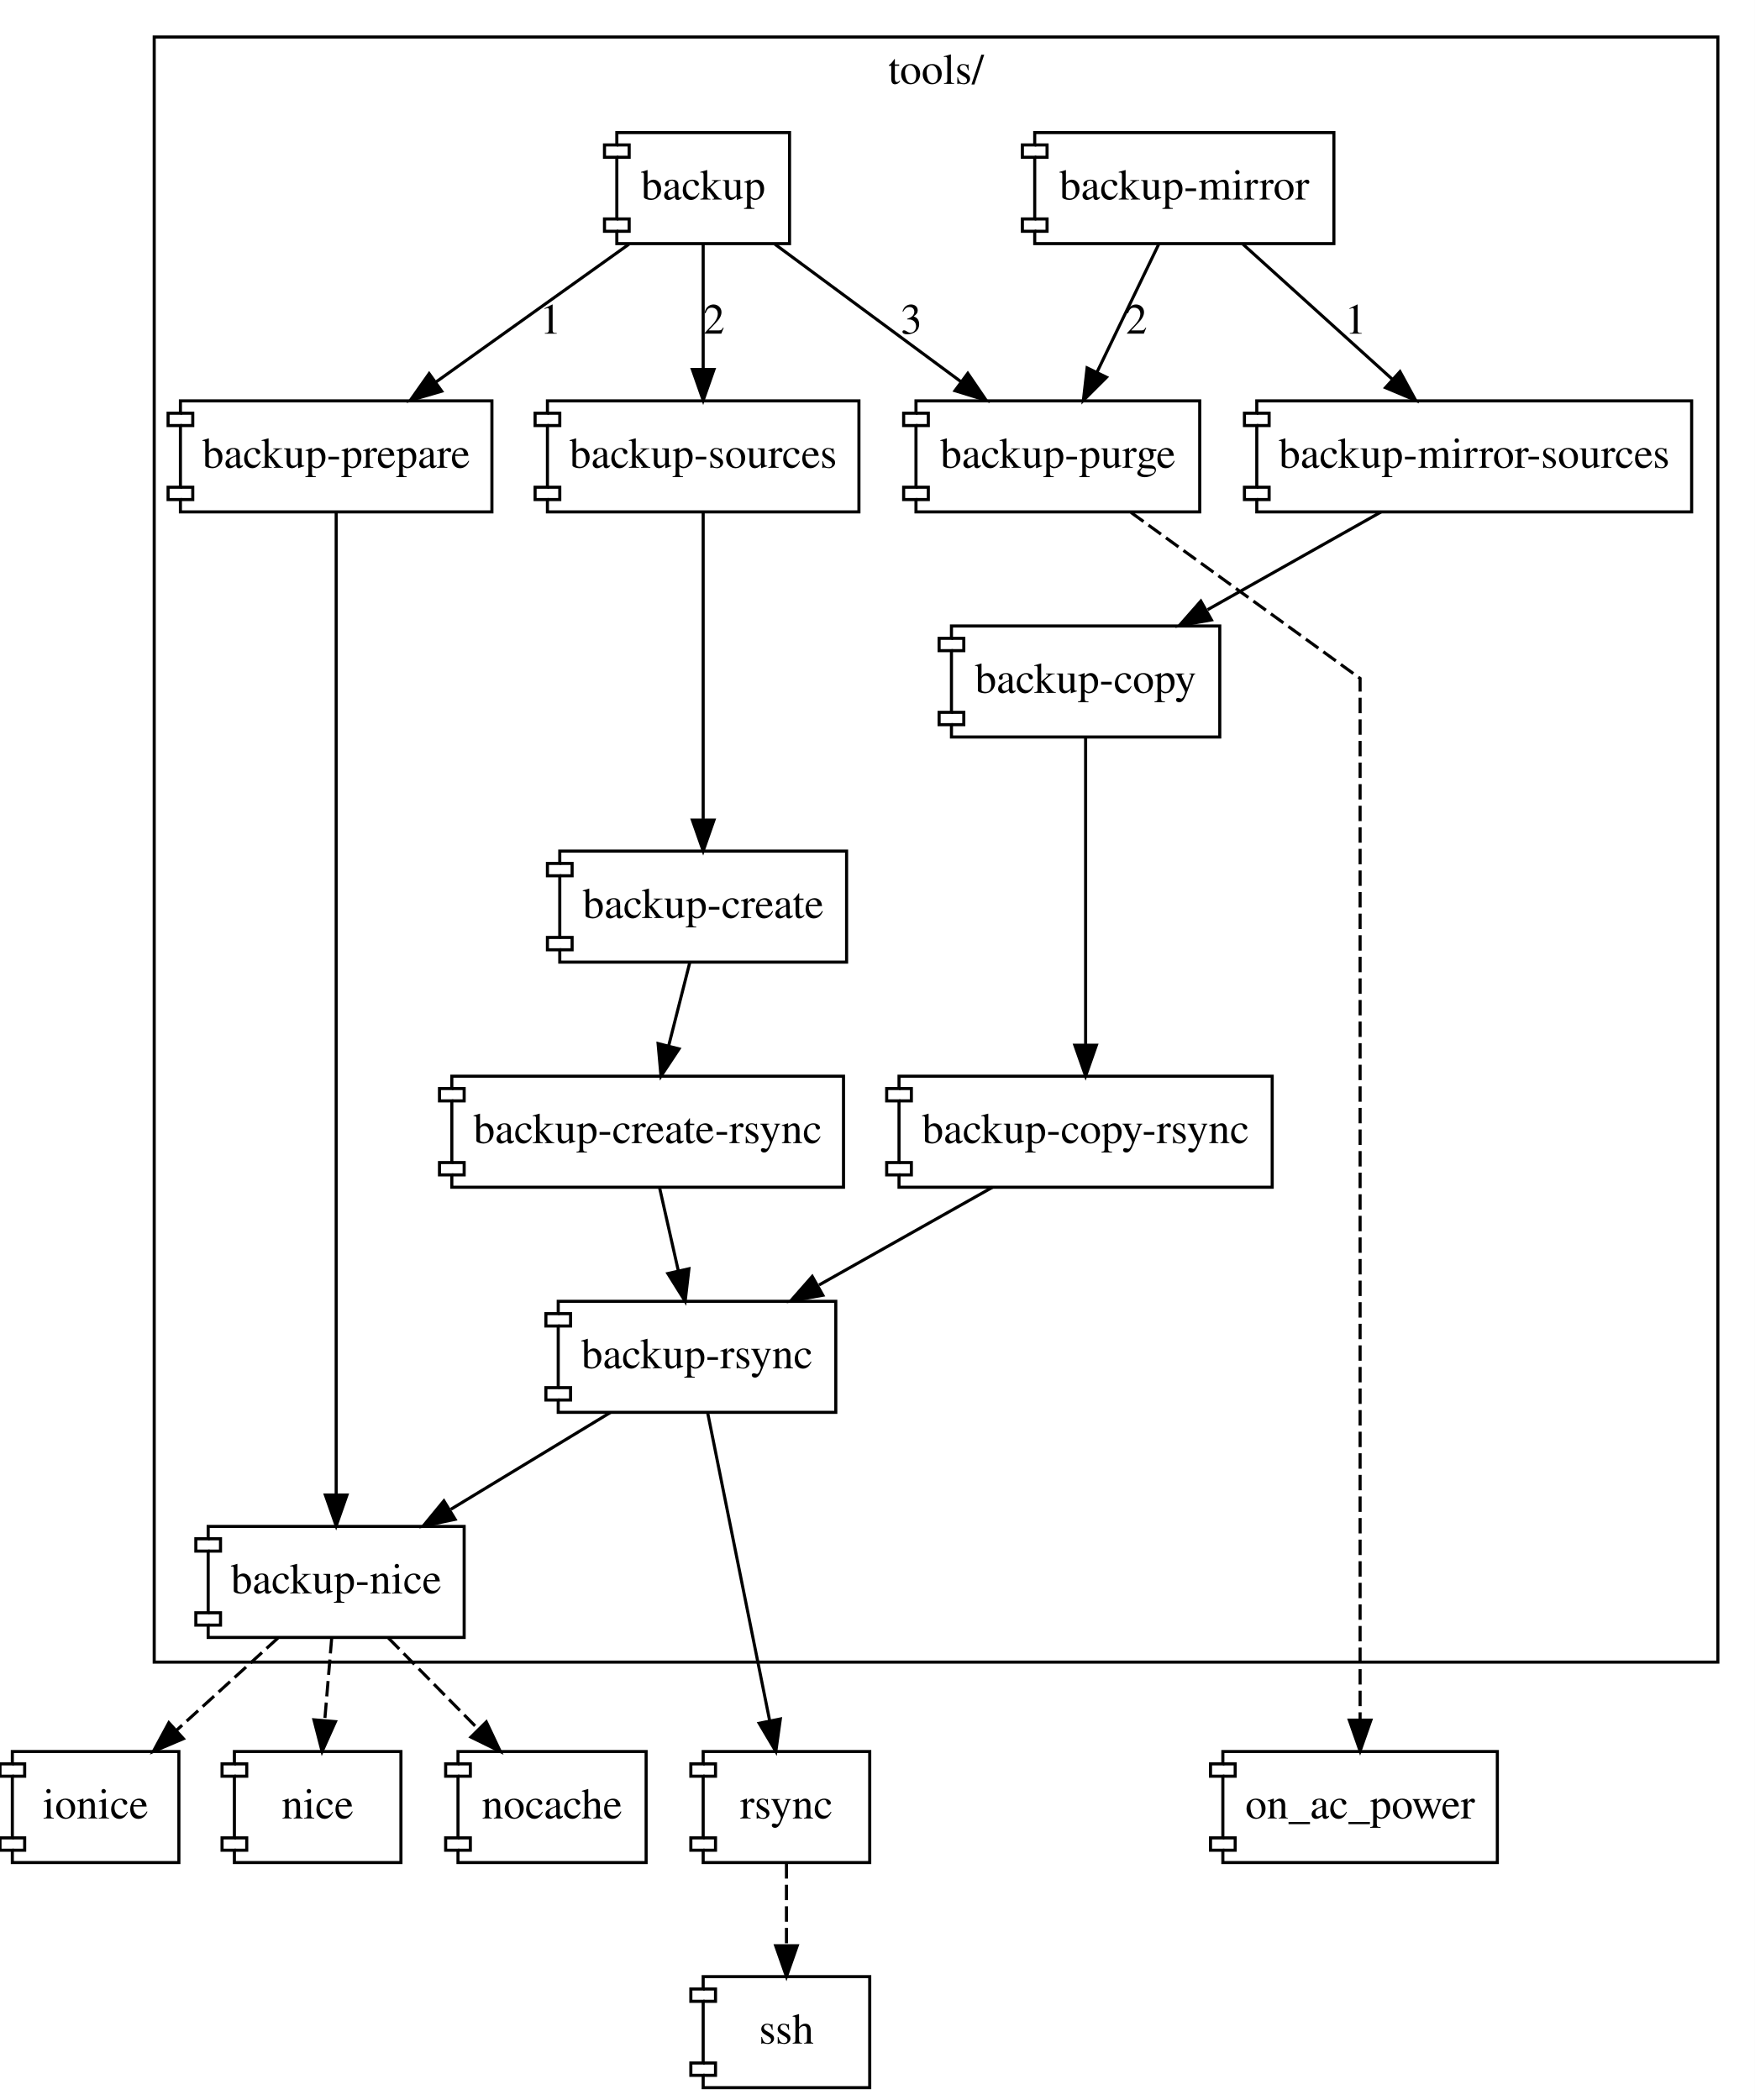
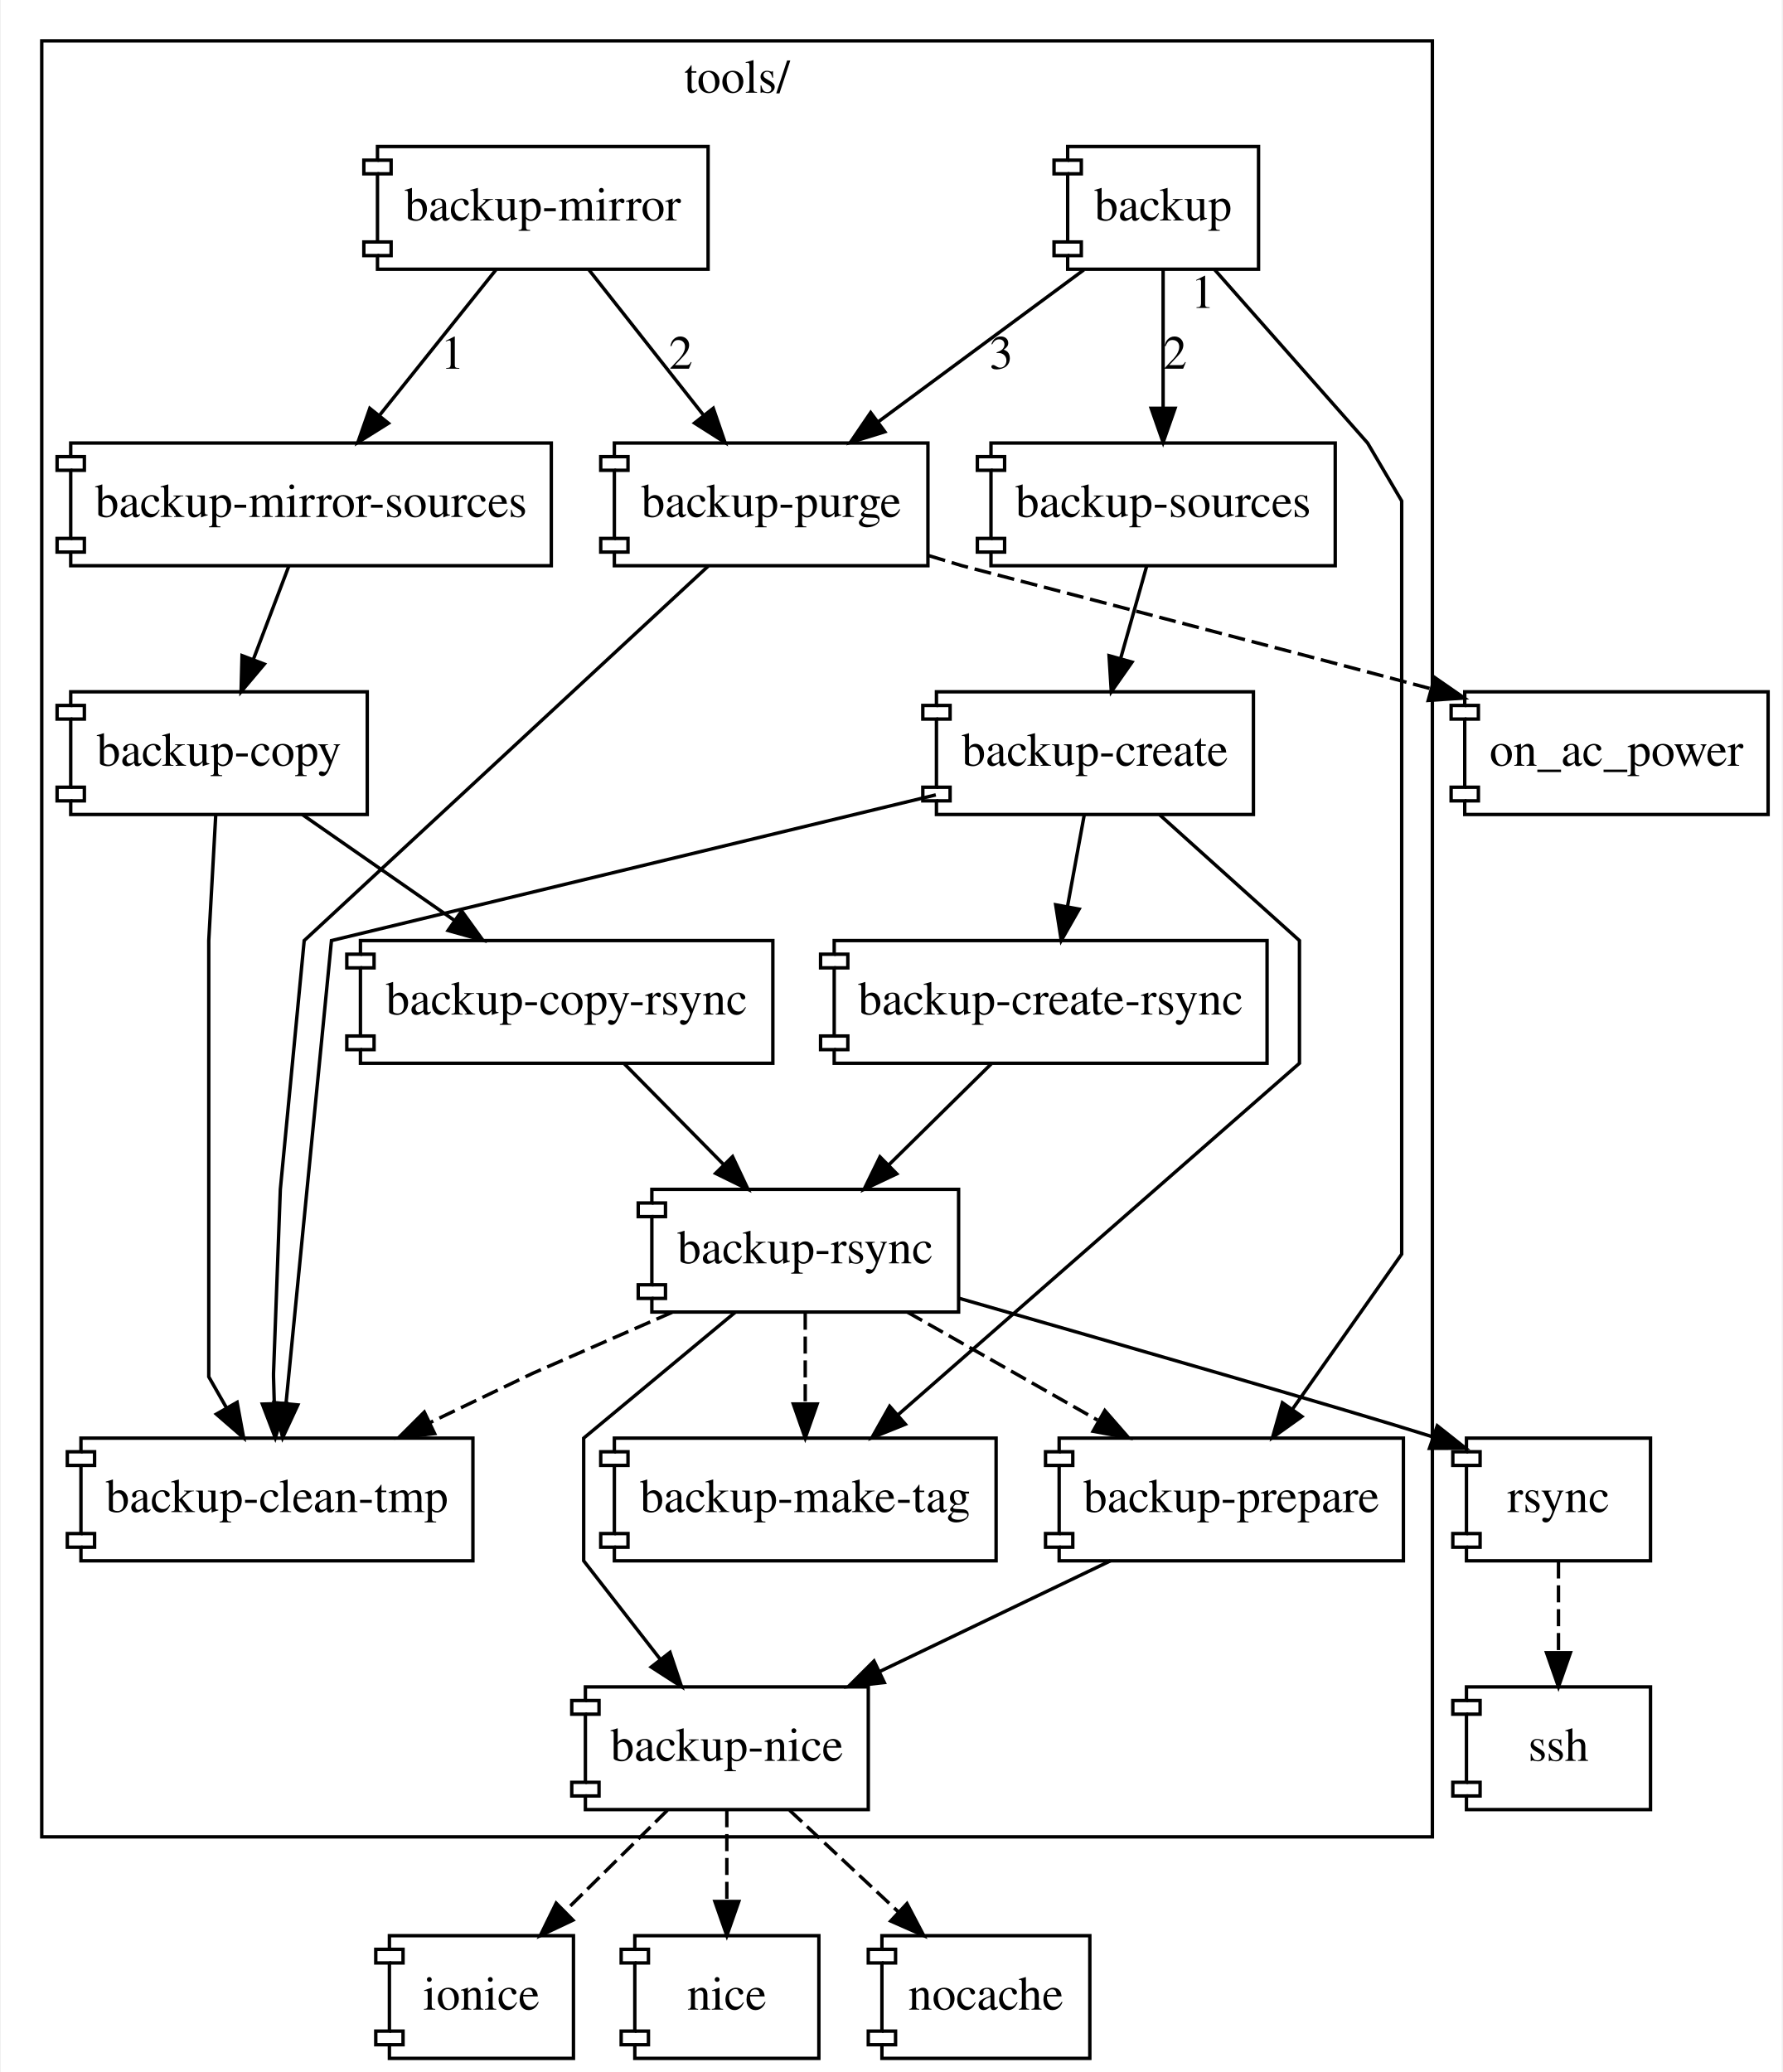
- <svg xmlns="http://www.w3.org/2000/svg" xmlns:xlink="http://www.w3.org/1999/xlink" width="569pt" height="681pt" viewBox="0.00 0.00 569.00 681.00">
-   <g id="graph0" class="graph" transform="scale(1 1) rotate(0) translate(4 677)">
-     <polygon fill="white" stroke="transparent" points="-4,4 -4,-677 565,-677 565,4 -4,4" />
+ <svg xmlns="http://www.w3.org/2000/svg" xmlns:xlink="http://www.w3.org/1999/xlink" width="523pt" height="608pt" viewBox="0.00 0.00 522.50 608.00">
+   <g id="graph0" class="graph" transform="scale(1 1) rotate(0) translate(4 604)">
+     <polygon fill="white" stroke="transparent" points="-4,4 -4,-604 518.5,-604 518.5,4 -4,4" />
    <g id="clust1" class="cluster">
-       <polygon fill="none" stroke="black" points="46,-138 46,-665 553,-665 553,-138 46,-138" />
-       <text text-anchor="middle" x="299.5" y="-649.8" font-family="Times,serif" font-size="14.00">tools/</text>
+       <polygon fill="none" stroke="black" points="8,-65 8,-592 416,-592 416,-65 8,-65" />
+       <text text-anchor="middle" x="212" y="-576.8" font-family="Times,serif" font-size="14.00">tools/</text>
    </g>
    <g id="node1" class="node">
      <g id="a_node1">
        <a xlink:href="../#backup" xlink:title="backup" target="_parent">
-           <polygon fill="none" stroke="black" points="252,-634 196,-634 196,-630 192,-630 192,-626 196,-626 196,-606 192,-606 192,-602 196,-602 196,-598 252,-598 252,-634" />
-           <polyline fill="none" stroke="black" points="196,-630 200,-630 200,-626 196,-626 " />
-           <polyline fill="none" stroke="black" points="196,-606 200,-606 200,-602 196,-602 " />
-           <text text-anchor="middle" x="224" y="-612.3" font-family="Times,serif" font-size="14.00">backup</text>
+           <polygon fill="none" stroke="black" points="365,-561 309,-561 309,-557 305,-557 305,-553 309,-553 309,-533 305,-533 305,-529 309,-529 309,-525 365,-525 365,-561" />
+           <polyline fill="none" stroke="black" points="309,-557 313,-557 313,-553 309,-553 " />
+           <polyline fill="none" stroke="black" points="309,-533 313,-533 313,-529 309,-529 " />
+           <text text-anchor="middle" x="337" y="-539.3" font-family="Times,serif" font-size="14.00">backup</text>
        </a>
      </g>
    </g>
    <g id="node2" class="node">
      <g id="a_node2">
        <a xlink:href="../#backup-prepare" xlink:title="backup-prepare" target="_parent">
-           <polygon fill="none" stroke="black" points="155.5,-547 54.5,-547 54.5,-543 50.5,-543 50.5,-539 54.5,-539 54.5,-519 50.5,-519 50.5,-515 54.5,-515 54.5,-511 155.5,-511 155.5,-547" />
-           <polyline fill="none" stroke="black" points="54.5,-543 58.5,-543 58.5,-539 54.5,-539 " />
-           <polyline fill="none" stroke="black" points="54.5,-519 58.5,-519 58.5,-515 54.5,-515 " />
-           <text text-anchor="middle" x="105" y="-525.3" font-family="Times,serif" font-size="14.00">backup-prepare</text>
+           <polygon fill="none" stroke="black" points="407.5,-182 306.5,-182 306.5,-178 302.5,-178 302.5,-174 306.5,-174 306.5,-154 302.5,-154 302.5,-150 306.5,-150 306.5,-146 407.5,-146 407.5,-182" />
+           <polyline fill="none" stroke="black" points="306.5,-178 310.5,-178 310.5,-174 306.5,-174 " />
+           <polyline fill="none" stroke="black" points="306.5,-154 310.5,-154 310.5,-150 306.5,-150 " />
+           <text text-anchor="middle" x="357" y="-160.3" font-family="Times,serif" font-size="14.00">backup-prepare</text>
        </a>
      </g>
    </g>
    <g id="edge1" class="edge">
-       <path fill="none" stroke="black" d="M199.92,-597.8C181.93,-584.95 157.16,-567.26 137.43,-553.17" />
-       <polygon fill="black" stroke="black" points="139.22,-550.14 129.05,-547.18 135.15,-555.84 139.22,-550.14" />
-       <text text-anchor="middle" x="174.5" y="-568.8" font-family="Times,serif" font-size="14.00">1</text>
+       <path fill="none" stroke="black" d="M352.14,-524.84C369.92,-504.7 397,-474 397,-474 397,-474 407,-457 407,-457 407,-457 407,-457 407,-236 407,-236 389.32,-210.89 374.98,-190.53" />
+       <polygon fill="black" stroke="black" points="377.72,-188.35 369.1,-182.19 372,-192.38 377.72,-188.35" />
+       <text text-anchor="middle" x="348.64" y="-513.64" font-family="Times,serif" font-size="14.00">1</text>
    </g>
    <g id="node3" class="node">
      <g id="a_node3">
        <a xlink:href="../#backup-sources" xlink:title="backup-sources" target="_parent">
-           <polygon fill="none" stroke="black" points="274.5,-547 173.5,-547 173.5,-543 169.5,-543 169.5,-539 173.5,-539 173.5,-519 169.5,-519 169.5,-515 173.5,-515 173.5,-511 274.5,-511 274.5,-547" />
-           <polyline fill="none" stroke="black" points="173.5,-543 177.5,-543 177.5,-539 173.5,-539 " />
-           <polyline fill="none" stroke="black" points="173.5,-519 177.5,-519 177.5,-515 173.5,-515 " />
-           <text text-anchor="middle" x="224" y="-525.3" font-family="Times,serif" font-size="14.00">backup-sources</text>
+           <polygon fill="none" stroke="black" points="387.5,-474 286.5,-474 286.5,-470 282.5,-470 282.5,-466 286.5,-466 286.5,-446 282.5,-446 282.5,-442 286.5,-442 286.5,-438 387.5,-438 387.5,-474" />
+           <polyline fill="none" stroke="black" points="286.5,-470 290.5,-470 290.5,-466 286.5,-466 " />
+           <polyline fill="none" stroke="black" points="286.5,-446 290.5,-446 290.5,-442 286.5,-442 " />
+           <text text-anchor="middle" x="337" y="-452.3" font-family="Times,serif" font-size="14.00">backup-sources</text>
        </a>
      </g>
    </g>
    <g id="edge2" class="edge">
-       <path fill="none" stroke="black" d="M224,-597.8C224,-586.16 224,-570.55 224,-557.24" />
-       <polygon fill="black" stroke="black" points="227.5,-557.18 224,-547.18 220.5,-557.18 227.5,-557.18" />
-       <text text-anchor="middle" x="227.5" y="-568.8" font-family="Times,serif" font-size="14.00">2</text>
+       <path fill="none" stroke="black" d="M337,-524.8C337,-513.16 337,-497.55 337,-484.24" />
+       <polygon fill="black" stroke="black" points="340.5,-484.18 337,-474.18 333.5,-484.18 340.5,-484.18" />
+       <text text-anchor="middle" x="340.5" y="-495.8" font-family="Times,serif" font-size="14.00">2</text>
    </g>
    <g id="node4" class="node">
      <g id="a_node4">
        <a xlink:href="../#backup-purge" xlink:title="backup-purge" target="_parent">
-           <polygon fill="none" stroke="black" points="385,-547 293,-547 293,-543 289,-543 289,-539 293,-539 293,-519 289,-519 289,-515 293,-515 293,-511 385,-511 385,-547" />
-           <polyline fill="none" stroke="black" points="293,-543 297,-543 297,-539 293,-539 " />
-           <polyline fill="none" stroke="black" points="293,-519 297,-519 297,-515 293,-515 " />
-           <text text-anchor="middle" x="339" y="-525.3" font-family="Times,serif" font-size="14.00">backup-purge</text>
+           <polygon fill="none" stroke="black" points="268,-474 176,-474 176,-470 172,-470 172,-466 176,-466 176,-446 172,-446 172,-442 176,-442 176,-438 268,-438 268,-474" />
+           <polyline fill="none" stroke="black" points="176,-470 180,-470 180,-466 176,-466 " />
+           <polyline fill="none" stroke="black" points="176,-446 180,-446 180,-442 176,-442 " />
+           <text text-anchor="middle" x="222" y="-452.3" font-family="Times,serif" font-size="14.00">backup-purge</text>
        </a>
      </g>
    </g>
    <g id="edge3" class="edge">
-       <path fill="none" stroke="black" d="M247.27,-597.8C264.65,-584.95 288.59,-567.26 307.66,-553.17" />
-       <polygon fill="black" stroke="black" points="309.8,-555.93 315.76,-547.18 305.64,-550.3 309.8,-555.93" />
-       <text text-anchor="middle" x="291.5" y="-568.8" font-family="Times,serif" font-size="14.00">3</text>
-     </g>
-     <g id="node12" class="node">
-       <g id="a_node12">
+       <path fill="none" stroke="black" d="M313.73,-524.8C296.35,-511.95 272.41,-494.26 253.34,-480.17" />
+       <polygon fill="black" stroke="black" points="255.36,-477.3 245.24,-474.18 251.2,-482.93 255.36,-477.3" />
+       <text text-anchor="middle" x="289.5" y="-495.8" font-family="Times,serif" font-size="14.00">3</text>
+     </g>
+     <g id="node14" class="node">
+       <g id="a_node14">
        <a xlink:href="../#backup-nice" xlink:title="backup-nice" target="_parent">
-           <polygon fill="none" stroke="black" points="146.5,-182 63.5,-182 63.5,-178 59.5,-178 59.5,-174 63.5,-174 63.5,-154 59.5,-154 59.5,-150 63.5,-150 63.5,-146 146.5,-146 146.5,-182" />
-           <polyline fill="none" stroke="black" points="63.5,-178 67.5,-178 67.5,-174 63.5,-174 " />
-           <polyline fill="none" stroke="black" points="63.5,-154 67.5,-154 67.5,-150 63.5,-150 " />
-           <text text-anchor="middle" x="105" y="-160.3" font-family="Times,serif" font-size="14.00">backup-nice</text>
-         </a>
-       </g>
-     </g>
-     <g id="edge12" class="edge">
-       <path fill="none" stroke="black" d="M105,-510.81C105,-489.8 105,-457 105,-457 105,-457 105,-457 105,-236 105,-236 105,-212.43 105,-192.45" />
-       <polygon fill="black" stroke="black" points="108.5,-192.19 105,-182.19 101.5,-192.19 108.5,-192.19" />
-     </g>
-     <g id="node7" class="node">
-       <g id="a_node7">
+           <polygon fill="none" stroke="black" points="250.5,-109 167.5,-109 167.5,-105 163.5,-105 163.5,-101 167.5,-101 167.5,-81 163.5,-81 163.5,-77 167.5,-77 167.5,-73 250.5,-73 250.5,-109" />
+           <polyline fill="none" stroke="black" points="167.5,-105 171.5,-105 171.5,-101 167.5,-101 " />
+           <polyline fill="none" stroke="black" points="167.5,-81 171.5,-81 171.5,-77 167.5,-77 " />
+           <text text-anchor="middle" x="209" y="-87.3" font-family="Times,serif" font-size="14.00">backup-nice</text>
+         </a>
+       </g>
+     </g>
+     <g id="edge14" class="edge">
+       <path fill="none" stroke="black" d="M321.55,-145.99C301.2,-136.23 275.45,-123.88 253.71,-113.45" />
+       <polygon fill="black" stroke="black" points="255.2,-110.28 244.67,-109.11 252.18,-116.59 255.2,-110.28" />
+     </g>
+     <g id="node9" class="node">
+       <g id="a_node9">
        <a xlink:href="../#backup-create" xlink:title="backup-create" target="_parent">
-           <polygon fill="none" stroke="black" points="270.5,-401 177.5,-401 177.5,-397 173.5,-397 173.5,-393 177.5,-393 177.5,-373 173.5,-373 173.5,-369 177.5,-369 177.5,-365 270.5,-365 270.5,-401" />
-           <polyline fill="none" stroke="black" points="177.5,-397 181.5,-397 181.5,-393 177.5,-393 " />
-           <polyline fill="none" stroke="black" points="177.5,-373 181.5,-373 181.5,-369 177.5,-369 " />
-           <text text-anchor="middle" x="224" y="-379.3" font-family="Times,serif" font-size="14.00">backup-create</text>
-         </a>
-       </g>
-     </g>
-     <g id="edge14" class="edge">
-       <path fill="none" stroke="black" d="M224,-510.92C224,-486.34 224,-440.75 224,-411.43" />
-       <polygon fill="black" stroke="black" points="227.5,-411.06 224,-401.06 220.5,-411.06 227.5,-411.06" />
-     </g>
-     <g id="node16" class="node">
-       <polygon fill="none" stroke="black" points="481.5,-109 392.5,-109 392.5,-105 388.5,-105 388.5,-101 392.5,-101 392.5,-81 388.5,-81 388.5,-77 392.5,-77 392.5,-73 481.5,-73 481.5,-109" />
-       <polyline fill="none" stroke="black" points="392.5,-105 396.5,-105 396.5,-101 392.5,-101 " />
-       <polyline fill="none" stroke="black" points="392.5,-81 396.5,-81 396.5,-77 392.5,-77 " />
-       <text text-anchor="middle" x="437" y="-87.3" font-family="Times,serif" font-size="14.00">on_ac_power</text>
-     </g>
-     <g id="edge18" class="edge">
-       <path fill="none" stroke="black" stroke-dasharray="5,2" d="M362.72,-510.81C391.73,-489.8 437,-457 437,-457 437,-457 437,-457 437,-163 437,-163 437,-139.43 437,-119.45" />
-       <polygon fill="black" stroke="black" points="440.5,-119.19 437,-109.19 433.5,-119.19 440.5,-119.19" />
+           <polygon fill="none" stroke="black" points="363.5,-401 270.5,-401 270.5,-397 266.5,-397 266.5,-393 270.5,-393 270.5,-373 266.5,-373 266.5,-369 270.5,-369 270.5,-365 363.5,-365 363.5,-401" />
+           <polyline fill="none" stroke="black" points="270.5,-397 274.5,-397 274.5,-393 270.5,-393 " />
+           <polyline fill="none" stroke="black" points="270.5,-373 274.5,-373 274.5,-369 270.5,-369 " />
+           <text text-anchor="middle" x="317" y="-379.3" font-family="Times,serif" font-size="14.00">backup-create</text>
+         </a>
+       </g>
+     </g>
+     <g id="edge20" class="edge">
+       <path fill="none" stroke="black" d="M332.16,-437.81C329.87,-429.7 327.09,-419.84 324.54,-410.78" />
+       <polygon fill="black" stroke="black" points="327.88,-409.71 321.8,-401.03 321.14,-411.6 327.88,-409.71" />
+     </g>
+     <g id="node6" class="node">
+       <g id="a_node6">
+         <a xlink:href="../#backup-clean-tmp" xlink:title="backup-clean-tmp" target="_parent">
+           <polygon fill="none" stroke="black" points="134.5,-182 19.5,-182 19.5,-178 15.5,-178 15.5,-174 19.5,-174 19.5,-154 15.5,-154 15.5,-150 19.5,-150 19.5,-146 134.5,-146 134.5,-182" />
+           <polyline fill="none" stroke="black" points="19.5,-178 23.5,-178 23.5,-174 19.5,-174 " />
+           <polyline fill="none" stroke="black" points="19.5,-154 23.5,-154 23.5,-150 19.5,-150 " />
+           <text text-anchor="middle" x="77" y="-160.3" font-family="Times,serif" font-size="14.00">backup-clean-tmp</text>
+         </a>
+       </g>
+     </g>
+     <g id="edge15" class="edge">
+       <path fill="none" stroke="black" d="M203.52,-437.87C166.13,-403.21 85,-328 85,-328 85,-328 78,-255 78,-255 78,-255 76,-201 76,-201 76,-201 76,-200 76,-200 76,-200 76.09,-196.82 76.22,-192.37" />
+       <polygon fill="black" stroke="black" points="79.72,-192.19 76.51,-182.09 72.73,-191.99 79.72,-192.19" />
+     </g>
+     <g id="node18" class="node">
+       <polygon fill="none" stroke="black" points="514.5,-401 425.5,-401 425.5,-397 421.5,-397 421.5,-393 425.5,-393 425.5,-373 421.5,-373 421.5,-369 425.5,-369 425.5,-365 514.5,-365 514.5,-401" />
+       <polyline fill="none" stroke="black" points="425.5,-397 429.5,-397 429.5,-393 425.5,-393 " />
+       <polyline fill="none" stroke="black" points="425.5,-373 429.5,-373 429.5,-369 425.5,-369 " />
+       <text text-anchor="middle" x="470" y="-379.3" font-family="Times,serif" font-size="14.00">on_ac_power</text>
+     </g>
+     <g id="edge24" class="edge">
+       <path fill="none" stroke="black" stroke-dasharray="5,2" d="M268.25,-440.96C274.05,-439.2 278,-438 278,-438 278,-438 381.92,-410.92 415.31,-401.96" />
+       <polygon fill="black" stroke="black" points="416.64,-405.22 425.35,-399.18 414.78,-398.47 416.64,-405.22" />
    </g>
    <g id="node5" class="node">
      <g id="a_node5">
        <a xlink:href="../#backup-copy" xlink:title="backup-copy" target="_parent">
-           <polygon fill="none" stroke="black" points="391.5,-474 304.5,-474 304.5,-470 300.5,-470 300.5,-466 304.5,-466 304.5,-446 300.5,-446 300.5,-442 304.5,-442 304.5,-438 391.5,-438 391.5,-474" />
-           <polyline fill="none" stroke="black" points="304.5,-470 308.5,-470 308.5,-466 304.5,-466 " />
-           <polyline fill="none" stroke="black" points="304.5,-446 308.5,-446 308.5,-442 304.5,-442 " />
-           <text text-anchor="middle" x="348" y="-452.3" font-family="Times,serif" font-size="14.00">backup-copy</text>
-         </a>
-       </g>
-     </g>
-     <g id="node6" class="node">
-       <g id="a_node6">
+           <polygon fill="none" stroke="black" points="103.5,-401 16.5,-401 16.5,-397 12.5,-397 12.5,-393 16.5,-393 16.5,-373 12.5,-373 12.5,-369 16.5,-369 16.5,-365 103.5,-365 103.5,-401" />
+           <polyline fill="none" stroke="black" points="16.5,-397 20.5,-397 20.5,-393 16.5,-393 " />
+           <polyline fill="none" stroke="black" points="16.5,-373 20.5,-373 20.5,-369 16.5,-369 " />
+           <text text-anchor="middle" x="60" y="-379.3" font-family="Times,serif" font-size="14.00">backup-copy</text>
+         </a>
+       </g>
+     </g>
+     <g id="edge4" class="edge">
+       <path fill="none" stroke="black" d="M59.05,-364.91C58.17,-349.09 57,-328 57,-328 57,-328 57,-200 57,-200 57,-200 59.22,-196.11 62.18,-190.93" />
+       <polygon fill="black" stroke="black" points="65.31,-192.51 67.23,-182.09 59.23,-189.04 65.31,-192.51" />
+     </g>
+     <g id="node7" class="node">
+       <g id="a_node7">
        <a xlink:href="../#backup-copy-rsync" xlink:title="backup-copy-rsync" target="_parent">
-           <polygon fill="none" stroke="black" points="408.5,-328 287.5,-328 287.5,-324 283.5,-324 283.5,-320 287.5,-320 287.5,-300 283.5,-300 283.5,-296 287.5,-296 287.5,-292 408.5,-292 408.5,-328" />
-           <polyline fill="none" stroke="black" points="287.5,-324 291.5,-324 291.5,-320 287.5,-320 " />
-           <polyline fill="none" stroke="black" points="287.5,-300 291.5,-300 291.5,-296 287.5,-296 " />
-           <text text-anchor="middle" x="348" y="-306.3" font-family="Times,serif" font-size="14.00">backup-copy-rsync</text>
-         </a>
-       </g>
-     </g>
-     <g id="edge4" class="edge">
-       <path fill="none" stroke="black" d="M348,-437.92C348,-413.34 348,-367.75 348,-338.43" />
-       <polygon fill="black" stroke="black" points="351.5,-338.06 348,-328.06 344.5,-338.06 351.5,-338.06" />
+           <polygon fill="none" stroke="black" points="222.5,-328 101.5,-328 101.5,-324 97.5,-324 97.5,-320 101.5,-320 101.5,-300 97.5,-300 97.5,-296 101.5,-296 101.5,-292 222.5,-292 222.5,-328" />
+           <polyline fill="none" stroke="black" points="101.5,-324 105.5,-324 105.5,-320 101.5,-320 " />
+           <polyline fill="none" stroke="black" points="101.5,-300 105.5,-300 105.5,-296 101.5,-296 " />
+           <text text-anchor="middle" x="162" y="-306.3" font-family="Times,serif" font-size="14.00">backup-copy-rsync</text>
+         </a>
+       </g>
+     </g>
+     <g id="edge5" class="edge">
+       <path fill="none" stroke="black" d="M84.43,-364.99C97.83,-355.67 114.63,-343.97 129.16,-333.86" />
+       <polygon fill="black" stroke="black" points="131.21,-336.7 137.41,-328.11 127.21,-330.95 131.21,-336.7" />
    </g>
    <g id="node8" class="node">
      <g id="a_node8">
        <a xlink:href="../#backup-rsync" xlink:title="backup-rsync" target="_parent">
-           <polygon fill="none" stroke="black" points="267,-255 177,-255 177,-251 173,-251 173,-247 177,-247 177,-227 173,-227 173,-223 177,-223 177,-219 267,-219 267,-255" />
-           <polyline fill="none" stroke="black" points="177,-251 181,-251 181,-247 177,-247 " />
-           <polyline fill="none" stroke="black" points="177,-227 181,-227 181,-223 177,-223 " />
-           <text text-anchor="middle" x="222" y="-233.3" font-family="Times,serif" font-size="14.00">backup-rsync</text>
+           <polygon fill="none" stroke="black" points="277,-255 187,-255 187,-251 183,-251 183,-247 187,-247 187,-227 183,-227 183,-223 187,-223 187,-219 277,-219 277,-255" />
+           <polyline fill="none" stroke="black" points="187,-251 191,-251 191,-247 187,-247 " />
+           <polyline fill="none" stroke="black" points="187,-227 191,-227 191,-223 187,-223 " />
+           <text text-anchor="middle" x="232" y="-233.3" font-family="Times,serif" font-size="14.00">backup-rsync</text>
        </a>
      </g>
    </g>
    <g id="edge6" class="edge">
-       <path fill="none" stroke="black" d="M317.82,-291.99C300.96,-282.49 279.74,-270.54 261.56,-260.29" />
-       <polygon fill="black" stroke="black" points="262.8,-256.97 252.37,-255.11 259.36,-263.07 262.8,-256.97" />
-     </g>
-     <g id="node9" class="node">
-       <g id="a_node9">
-         <a xlink:href="../#backup-create-rsync" xlink:title="backup-create-rsync" target="_parent">
-           <polygon fill="none" stroke="black" points="269.5,-328 142.5,-328 142.5,-324 138.5,-324 138.5,-320 142.5,-320 142.5,-300 138.5,-300 138.5,-296 142.5,-296 142.5,-292 269.5,-292 269.5,-328" />
-           <polyline fill="none" stroke="black" points="142.5,-324 146.5,-324 146.5,-320 142.5,-320 " />
-           <polyline fill="none" stroke="black" points="142.5,-300 146.5,-300 146.5,-296 142.5,-296 " />
-           <text text-anchor="middle" x="206" y="-306.3" font-family="Times,serif" font-size="14.00">backup-create-rsync</text>
-         </a>
-       </g>
+       <path fill="none" stroke="black" d="M178.95,-291.81C187.72,-282.92 198.57,-271.91 208.17,-262.17" />
+       <polygon fill="black" stroke="black" points="210.68,-264.61 215.21,-255.03 205.7,-259.69 210.68,-264.61" />
+     </g>
+     <g id="edge19" class="edge">
+       <path fill="none" stroke="black" stroke-dasharray="5,2" d="M261.94,-218.99C278.67,-209.49 299.72,-197.54 317.75,-187.29" />
+       <polygon fill="black" stroke="black" points="319.9,-190.1 326.87,-182.11 316.45,-184.01 319.9,-190.1" />
+     </g>
+     <g id="edge16" class="edge">
+       <path fill="none" stroke="black" stroke-dasharray="5,2" d="M192.94,-218.91C172.63,-210.03 152,-201 152,-201 152,-201 137.8,-194.19 121.76,-186.49" />
+       <polygon fill="black" stroke="black" points="123.27,-183.33 112.74,-182.16 120.24,-189.64 123.27,-183.33" />
+     </g>
+     <g id="node11" class="node">
+       <g id="a_node11">
+         <a xlink:href="../#backup-make-tag" xlink:title="backup-make-tag" target="_parent">
+           <polygon fill="none" stroke="black" points="288,-182 176,-182 176,-178 172,-178 172,-174 176,-174 176,-154 172,-154 172,-150 176,-150 176,-146 288,-146 288,-182" />
+           <polyline fill="none" stroke="black" points="176,-178 180,-178 180,-174 176,-174 " />
+           <polyline fill="none" stroke="black" points="176,-154 180,-154 180,-150 176,-150 " />
+           <text text-anchor="middle" x="232" y="-160.3" font-family="Times,serif" font-size="14.00">backup-make-tag</text>
+         </a>
+       </g>
+     </g>
+     <g id="edge17" class="edge">
+       <path fill="none" stroke="black" stroke-dasharray="5,2" d="M232,-218.81C232,-210.79 232,-201.05 232,-192.07" />
+       <polygon fill="black" stroke="black" points="235.5,-192.03 232,-182.03 228.5,-192.03 235.5,-192.03" />
+     </g>
+     <g id="edge18" class="edge">
+       <path fill="none" stroke="black" d="M211.43,-218.91C192.39,-203.09 167,-182 167,-182 167,-182 167,-146 167,-146 167,-146 178.46,-131.26 189.41,-117.18" />
+       <polygon fill="black" stroke="black" points="192.33,-119.13 195.71,-109.09 186.81,-114.83 192.33,-119.13" />
+     </g>
+     <g id="node19" class="node">
+       <polygon fill="none" stroke="black" points="480,-182 426,-182 426,-178 422,-178 422,-174 426,-174 426,-154 422,-154 422,-150 426,-150 426,-146 480,-146 480,-182" />
+       <polyline fill="none" stroke="black" points="426,-178 430,-178 430,-174 426,-174 " />
+       <polyline fill="none" stroke="black" points="426,-154 430,-154 430,-150 426,-150 " />
+       <text text-anchor="middle" x="453" y="-160.3" font-family="Times,serif" font-size="14.00">rsync</text>
+     </g>
+     <g id="edge25" class="edge">
+       <path fill="none" stroke="black" d="M277.03,-223.07C323.09,-209.84 390.91,-190.36 416.13,-182.37" />
+       <polygon fill="black" stroke="black" points="417.44,-185.62 425.75,-179.04 415.15,-179 417.44,-185.62" />
    </g>
    <g id="edge7" class="edge">
-       <path fill="none" stroke="black" d="M219.64,-364.81C217.59,-356.7 215.09,-346.84 212.79,-337.78" />
-       <polygon fill="black" stroke="black" points="216.17,-336.86 210.32,-328.03 209.38,-338.58 216.17,-336.86" />
-     </g>
-     <g id="edge13" class="edge">
-       <path fill="none" stroke="black" d="M193.98,-218.99C178.46,-209.58 158.98,-197.76 142.2,-187.57" />
-       <polygon fill="black" stroke="black" points="143.57,-184.31 133.2,-182.11 139.93,-190.29 143.57,-184.31" />
-     </g>
-     <g id="node17" class="node">
-       <polygon fill="none" stroke="black" points="278,-109 224,-109 224,-105 220,-105 220,-101 224,-101 224,-81 220,-81 220,-77 224,-77 224,-73 278,-73 278,-109" />
-       <polyline fill="none" stroke="black" points="224,-105 228,-105 228,-101 224,-101 " />
-       <polyline fill="none" stroke="black" points="224,-81 228,-81 228,-77 224,-77 " />
-       <text text-anchor="middle" x="251" y="-87.3" font-family="Times,serif" font-size="14.00">rsync</text>
-     </g>
-     <g id="edge19" class="edge">
-       <path fill="none" stroke="black" d="M225.44,-218.92C230.41,-194.23 239.65,-148.35 245.55,-119.04" />
-       <polygon fill="black" stroke="black" points="249.02,-119.56 247.56,-109.06 242.16,-118.17 249.02,-119.56" />
-     </g>
-     <g id="edge8" class="edge">
-       <path fill="none" stroke="black" d="M209.87,-291.81C211.68,-283.79 213.88,-274.05 215.9,-265.07" />
-       <polygon fill="black" stroke="black" points="219.38,-265.55 218.16,-255.03 212.55,-264.01 219.38,-265.55" />
+       <path fill="none" stroke="black" d="M270.31,-370.75C204.67,-354.92 93,-328 93,-328 93,-328 84.21,-238.48 79.66,-192.12" />
+       <polygon fill="black" stroke="black" points="83.14,-191.75 78.68,-182.14 76.18,-192.43 83.14,-191.75" />
    </g>
    <g id="node10" class="node">
      <g id="a_node10">
+         <a xlink:href="../#backup-create-rsync" xlink:title="backup-create-rsync" target="_parent">
+           <polygon fill="none" stroke="black" points="367.5,-328 240.5,-328 240.5,-324 236.5,-324 236.5,-320 240.5,-320 240.5,-300 236.5,-300 236.5,-296 240.5,-296 240.5,-292 367.5,-292 367.5,-328" />
+           <polyline fill="none" stroke="black" points="240.5,-324 244.5,-324 244.5,-320 240.5,-320 " />
+           <polyline fill="none" stroke="black" points="240.5,-300 244.5,-300 244.5,-296 240.5,-296 " />
+           <text text-anchor="middle" x="304" y="-306.3" font-family="Times,serif" font-size="14.00">backup-create-rsync</text>
+         </a>
+       </g>
+     </g>
+     <g id="edge8" class="edge">
+       <path fill="none" stroke="black" d="M313.85,-364.81C312.38,-356.79 310.6,-347.05 308.96,-338.07" />
+       <polygon fill="black" stroke="black" points="312.36,-337.23 307.12,-328.03 305.48,-338.5 312.36,-337.23" />
+     </g>
+     <g id="edge9" class="edge">
+       <path fill="none" stroke="black" d="M335.98,-364.91C353.56,-349.09 377,-328 377,-328 377,-328 377,-292 377,-292 377,-292 301.22,-225.62 259.22,-188.84" />
+       <polygon fill="black" stroke="black" points="261.38,-186.08 251.56,-182.13 256.77,-191.35 261.38,-186.08" />
+     </g>
+     <g id="edge10" class="edge">
+       <path fill="none" stroke="black" d="M286.57,-291.81C277.55,-282.92 266.39,-271.91 256.51,-262.17" />
+       <polygon fill="black" stroke="black" points="258.85,-259.56 249.27,-255.03 253.93,-264.54 258.85,-259.56" />
+     </g>
+     <g id="node12" class="node">
+       <g id="a_node12">
        <a xlink:href="../#backup-mirror" xlink:title="backup-mirror" target="_parent">
-           <polygon fill="none" stroke="black" points="428.5,-634 331.5,-634 331.5,-630 327.5,-630 327.5,-626 331.5,-626 331.5,-606 327.5,-606 327.5,-602 331.5,-602 331.5,-598 428.5,-598 428.5,-634" />
-           <polyline fill="none" stroke="black" points="331.5,-630 335.5,-630 335.5,-626 331.5,-626 " />
-           <polyline fill="none" stroke="black" points="331.5,-606 335.5,-606 335.5,-602 331.5,-602 " />
-           <text text-anchor="middle" x="380" y="-612.3" font-family="Times,serif" font-size="14.00">backup-mirror</text>
-         </a>
-       </g>
-     </g>
-     <g id="edge10" class="edge">
-       <path fill="none" stroke="black" d="M371.7,-597.8C365.98,-585.93 358.26,-569.93 351.76,-556.45" />
-       <polygon fill="black" stroke="black" points="354.78,-554.66 347.28,-547.18 348.48,-557.7 354.78,-554.66" />
-       <text text-anchor="middle" x="364.5" y="-568.8" font-family="Times,serif" font-size="14.00">2</text>
-     </g>
-     <g id="node11" class="node">
-       <g id="a_node11">
+           <polygon fill="none" stroke="black" points="203.5,-561 106.5,-561 106.5,-557 102.5,-557 102.5,-553 106.5,-553 106.5,-533 102.5,-533 102.5,-529 106.5,-529 106.5,-525 203.5,-525 203.5,-561" />
+           <polyline fill="none" stroke="black" points="106.5,-557 110.5,-557 110.5,-553 106.5,-553 " />
+           <polyline fill="none" stroke="black" points="106.5,-533 110.5,-533 110.5,-529 106.5,-529 " />
+           <text text-anchor="middle" x="155" y="-539.3" font-family="Times,serif" font-size="14.00">backup-mirror</text>
+         </a>
+       </g>
+     </g>
+     <g id="edge12" class="edge">
+       <path fill="none" stroke="black" d="M168.56,-524.8C178.18,-512.59 191.27,-495.99 202.08,-482.28" />
+       <polygon fill="black" stroke="black" points="205.02,-484.2 208.46,-474.18 199.52,-479.86 205.02,-484.2" />
+       <text text-anchor="middle" x="195.5" y="-495.8" font-family="Times,serif" font-size="14.00">2</text>
+     </g>
+     <g id="node13" class="node">
+       <g id="a_node13">
        <a xlink:href="../#backup-mirror-sources" xlink:title="backup-mirror-sources" target="_parent">
-           <polygon fill="none" stroke="black" points="544.5,-547 403.5,-547 403.5,-543 399.5,-543 399.5,-539 403.5,-539 403.5,-519 399.5,-519 399.5,-515 403.5,-515 403.5,-511 544.5,-511 544.5,-547" />
-           <polyline fill="none" stroke="black" points="403.5,-543 407.5,-543 407.5,-539 403.5,-539 " />
-           <polyline fill="none" stroke="black" points="403.5,-519 407.5,-519 407.5,-515 403.5,-515 " />
-           <text text-anchor="middle" x="474" y="-525.3" font-family="Times,serif" font-size="14.00">backup-mirror-sources</text>
-         </a>
-       </g>
-     </g>
-     <g id="edge9" class="edge">
-       <path fill="none" stroke="black" d="M399.02,-597.8C412.91,-585.24 431.92,-568.05 447.33,-554.12" />
-       <polygon fill="black" stroke="black" points="449.94,-556.48 455.01,-547.18 445.24,-551.29 449.94,-556.48" />
-       <text text-anchor="middle" x="435.5" y="-568.8" font-family="Times,serif" font-size="14.00">1</text>
+           <polygon fill="none" stroke="black" points="157.5,-474 16.5,-474 16.5,-470 12.5,-470 12.5,-466 16.5,-466 16.5,-446 12.5,-446 12.5,-442 16.5,-442 16.5,-438 157.5,-438 157.5,-474" />
+           <polyline fill="none" stroke="black" points="16.5,-470 20.5,-470 20.5,-466 16.5,-466 " />
+           <polyline fill="none" stroke="black" points="16.5,-446 20.5,-446 20.5,-442 16.5,-442 " />
+           <text text-anchor="middle" x="87" y="-452.3" font-family="Times,serif" font-size="14.00">backup-mirror-sources</text>
+         </a>
+       </g>
    </g>
    <g id="edge11" class="edge">
-       <path fill="none" stroke="black" d="M443.82,-510.99C426.96,-501.49 405.74,-489.54 387.56,-479.29" />
-       <polygon fill="black" stroke="black" points="388.8,-475.97 378.37,-474.11 385.36,-482.07 388.8,-475.97" />
-     </g>
-     <g id="node13" class="node">
-       <polygon fill="none" stroke="black" points="54,-109 0,-109 0,-105 -4,-105 -4,-101 0,-101 0,-81 -4,-81 -4,-77 0,-77 0,-73 54,-73 54,-109" />
-       <polyline fill="none" stroke="black" points="0,-105 4,-105 4,-101 0,-101 " />
-       <polyline fill="none" stroke="black" points="0,-81 4,-81 4,-77 0,-77 " />
-       <text text-anchor="middle" x="27" y="-87.3" font-family="Times,serif" font-size="14.00">ionice</text>
-     </g>
-     <g id="edge15" class="edge">
-       <path fill="none" stroke="black" stroke-dasharray="5,2" d="M86.12,-145.81C76.25,-136.83 64.02,-125.69 53.24,-115.89" />
-       <polygon fill="black" stroke="black" points="55.46,-113.17 45.71,-109.03 50.75,-118.35 55.46,-113.17" />
-     </g>
-     <g id="node14" class="node">
-       <polygon fill="none" stroke="black" points="126,-109 72,-109 72,-105 68,-105 68,-101 72,-101 72,-81 68,-81 68,-77 72,-77 72,-73 126,-73 126,-109" />
-       <polyline fill="none" stroke="black" points="72,-105 76,-105 76,-101 72,-101 " />
-       <polyline fill="none" stroke="black" points="72,-81 76,-81 76,-77 72,-77 " />
-       <text text-anchor="middle" x="99" y="-87.3" font-family="Times,serif" font-size="14.00">nice</text>
-     </g>
-     <g id="edge16" class="edge">
-       <path fill="none" stroke="black" stroke-dasharray="5,2" d="M103.55,-145.81C102.87,-137.79 102.05,-128.05 101.29,-119.07" />
-       <polygon fill="black" stroke="black" points="104.77,-118.7 100.44,-109.03 97.79,-119.29 104.77,-118.7" />
+       <path fill="none" stroke="black" d="M141.24,-524.8C131.47,-512.59 118.19,-495.99 107.22,-482.28" />
+       <polygon fill="black" stroke="black" points="109.72,-479.8 100.74,-474.18 104.25,-484.17 109.72,-479.8" />
+       <text text-anchor="middle" x="128.5" y="-495.8" font-family="Times,serif" font-size="14.00">1</text>
+     </g>
+     <g id="edge13" class="edge">
+       <path fill="none" stroke="black" d="M80.46,-437.81C77.35,-429.62 73.55,-419.62 70.07,-410.48" />
+       <polygon fill="black" stroke="black" points="73.3,-409.13 66.48,-401.03 66.76,-411.62 73.3,-409.13" />
    </g>
    <g id="node15" class="node">
-       <polygon fill="none" stroke="black" points="205.5,-109 144.5,-109 144.5,-105 140.5,-105 140.5,-101 144.5,-101 144.5,-81 140.5,-81 140.5,-77 144.5,-77 144.5,-73 205.5,-73 205.5,-109" />
-       <polyline fill="none" stroke="black" points="144.5,-105 148.5,-105 148.5,-101 144.5,-101 " />
-       <polyline fill="none" stroke="black" points="144.5,-81 148.5,-81 148.5,-77 144.5,-77 " />
-       <text text-anchor="middle" x="175" y="-87.3" font-family="Times,serif" font-size="14.00">nocache</text>
-     </g>
-     <g id="edge17" class="edge">
-       <path fill="none" stroke="black" stroke-dasharray="5,2" d="M121.95,-145.81C130.72,-136.92 141.57,-125.91 151.17,-116.17" />
-       <polygon fill="black" stroke="black" points="153.68,-118.61 158.21,-109.03 148.7,-113.69 153.68,-118.61" />
-     </g>
-     <g id="node18" class="node">
-       <polygon fill="none" stroke="black" points="278,-36 224,-36 224,-32 220,-32 220,-28 224,-28 224,-8 220,-8 220,-4 224,-4 224,0 278,0 278,-36" />
-       <polyline fill="none" stroke="black" points="224,-32 228,-32 228,-28 224,-28 " />
-       <polyline fill="none" stroke="black" points="224,-8 228,-8 228,-4 224,-4 " />
-       <text text-anchor="middle" x="251" y="-14.3" font-family="Times,serif" font-size="14.00">ssh</text>
-     </g>
-     <g id="edge20" class="edge">
-       <path fill="none" stroke="black" stroke-dasharray="5,2" d="M251,-72.81C251,-64.79 251,-55.05 251,-46.07" />
-       <polygon fill="black" stroke="black" points="254.5,-46.03 251,-36.03 247.5,-46.03 254.5,-46.03" />
+       <polygon fill="none" stroke="black" points="164,-36 110,-36 110,-32 106,-32 106,-28 110,-28 110,-8 106,-8 106,-4 110,-4 110,0 164,0 164,-36" />
+       <polyline fill="none" stroke="black" points="110,-32 114,-32 114,-28 110,-28 " />
+       <polyline fill="none" stroke="black" points="110,-8 114,-8 114,-4 110,-4 " />
+       <text text-anchor="middle" x="137" y="-14.3" font-family="Times,serif" font-size="14.00">ionice</text>
+     </g>
+     <g id="edge21" class="edge">
+       <path fill="none" stroke="black" stroke-dasharray="5,2" d="M191.57,-72.81C182.55,-63.92 171.39,-52.91 161.51,-43.17" />
+       <polygon fill="black" stroke="black" points="163.85,-40.56 154.27,-36.03 158.93,-45.54 163.85,-40.56" />
+     </g>
+     <g id="node16" class="node">
+       <polygon fill="none" stroke="black" points="236,-36 182,-36 182,-32 178,-32 178,-28 182,-28 182,-8 178,-8 178,-4 182,-4 182,0 236,0 236,-36" />
+       <polyline fill="none" stroke="black" points="182,-32 186,-32 186,-28 182,-28 " />
+       <polyline fill="none" stroke="black" points="182,-8 186,-8 186,-4 182,-4 " />
+       <text text-anchor="middle" x="209" y="-14.3" font-family="Times,serif" font-size="14.00">nice</text>
+     </g>
+     <g id="edge22" class="edge">
+       <path fill="none" stroke="black" stroke-dasharray="5,2" d="M209,-72.81C209,-64.79 209,-55.05 209,-46.07" />
+       <polygon fill="black" stroke="black" points="212.5,-46.03 209,-36.03 205.5,-46.03 212.5,-46.03" />
+     </g>
+     <g id="node17" class="node">
+       <polygon fill="none" stroke="black" points="315.5,-36 254.5,-36 254.5,-32 250.5,-32 250.5,-28 254.5,-28 254.5,-8 250.5,-8 250.5,-4 254.5,-4 254.5,0 315.5,0 315.5,-36" />
+       <polyline fill="none" stroke="black" points="254.5,-32 258.5,-32 258.5,-28 254.5,-28 " />
+       <polyline fill="none" stroke="black" points="254.5,-8 258.5,-8 258.5,-4 254.5,-4 " />
+       <text text-anchor="middle" x="285" y="-14.3" font-family="Times,serif" font-size="14.00">nocache</text>
+     </g>
+     <g id="edge23" class="edge">
+       <path fill="none" stroke="black" stroke-dasharray="5,2" d="M227.4,-72.81C237.01,-63.83 248.93,-52.69 259.43,-42.89" />
+       <polygon fill="black" stroke="black" points="261.85,-45.41 266.77,-36.03 257.08,-40.3 261.85,-45.41" />
+     </g>
+     <g id="node20" class="node">
+       <polygon fill="none" stroke="black" points="480,-109 426,-109 426,-105 422,-105 422,-101 426,-101 426,-81 422,-81 422,-77 426,-77 426,-73 480,-73 480,-109" />
+       <polyline fill="none" stroke="black" points="426,-105 430,-105 430,-101 426,-101 " />
+       <polyline fill="none" stroke="black" points="426,-81 430,-81 430,-77 426,-77 " />
+       <text text-anchor="middle" x="453" y="-87.3" font-family="Times,serif" font-size="14.00">ssh</text>
+     </g>
+     <g id="edge26" class="edge">
+       <path fill="none" stroke="black" stroke-dasharray="5,2" d="M453,-145.81C453,-137.79 453,-128.05 453,-119.07" />
+       <polygon fill="black" stroke="black" points="456.5,-119.03 453,-109.03 449.5,-119.03 456.5,-119.03" />
    </g>
  </g>
</svg>
